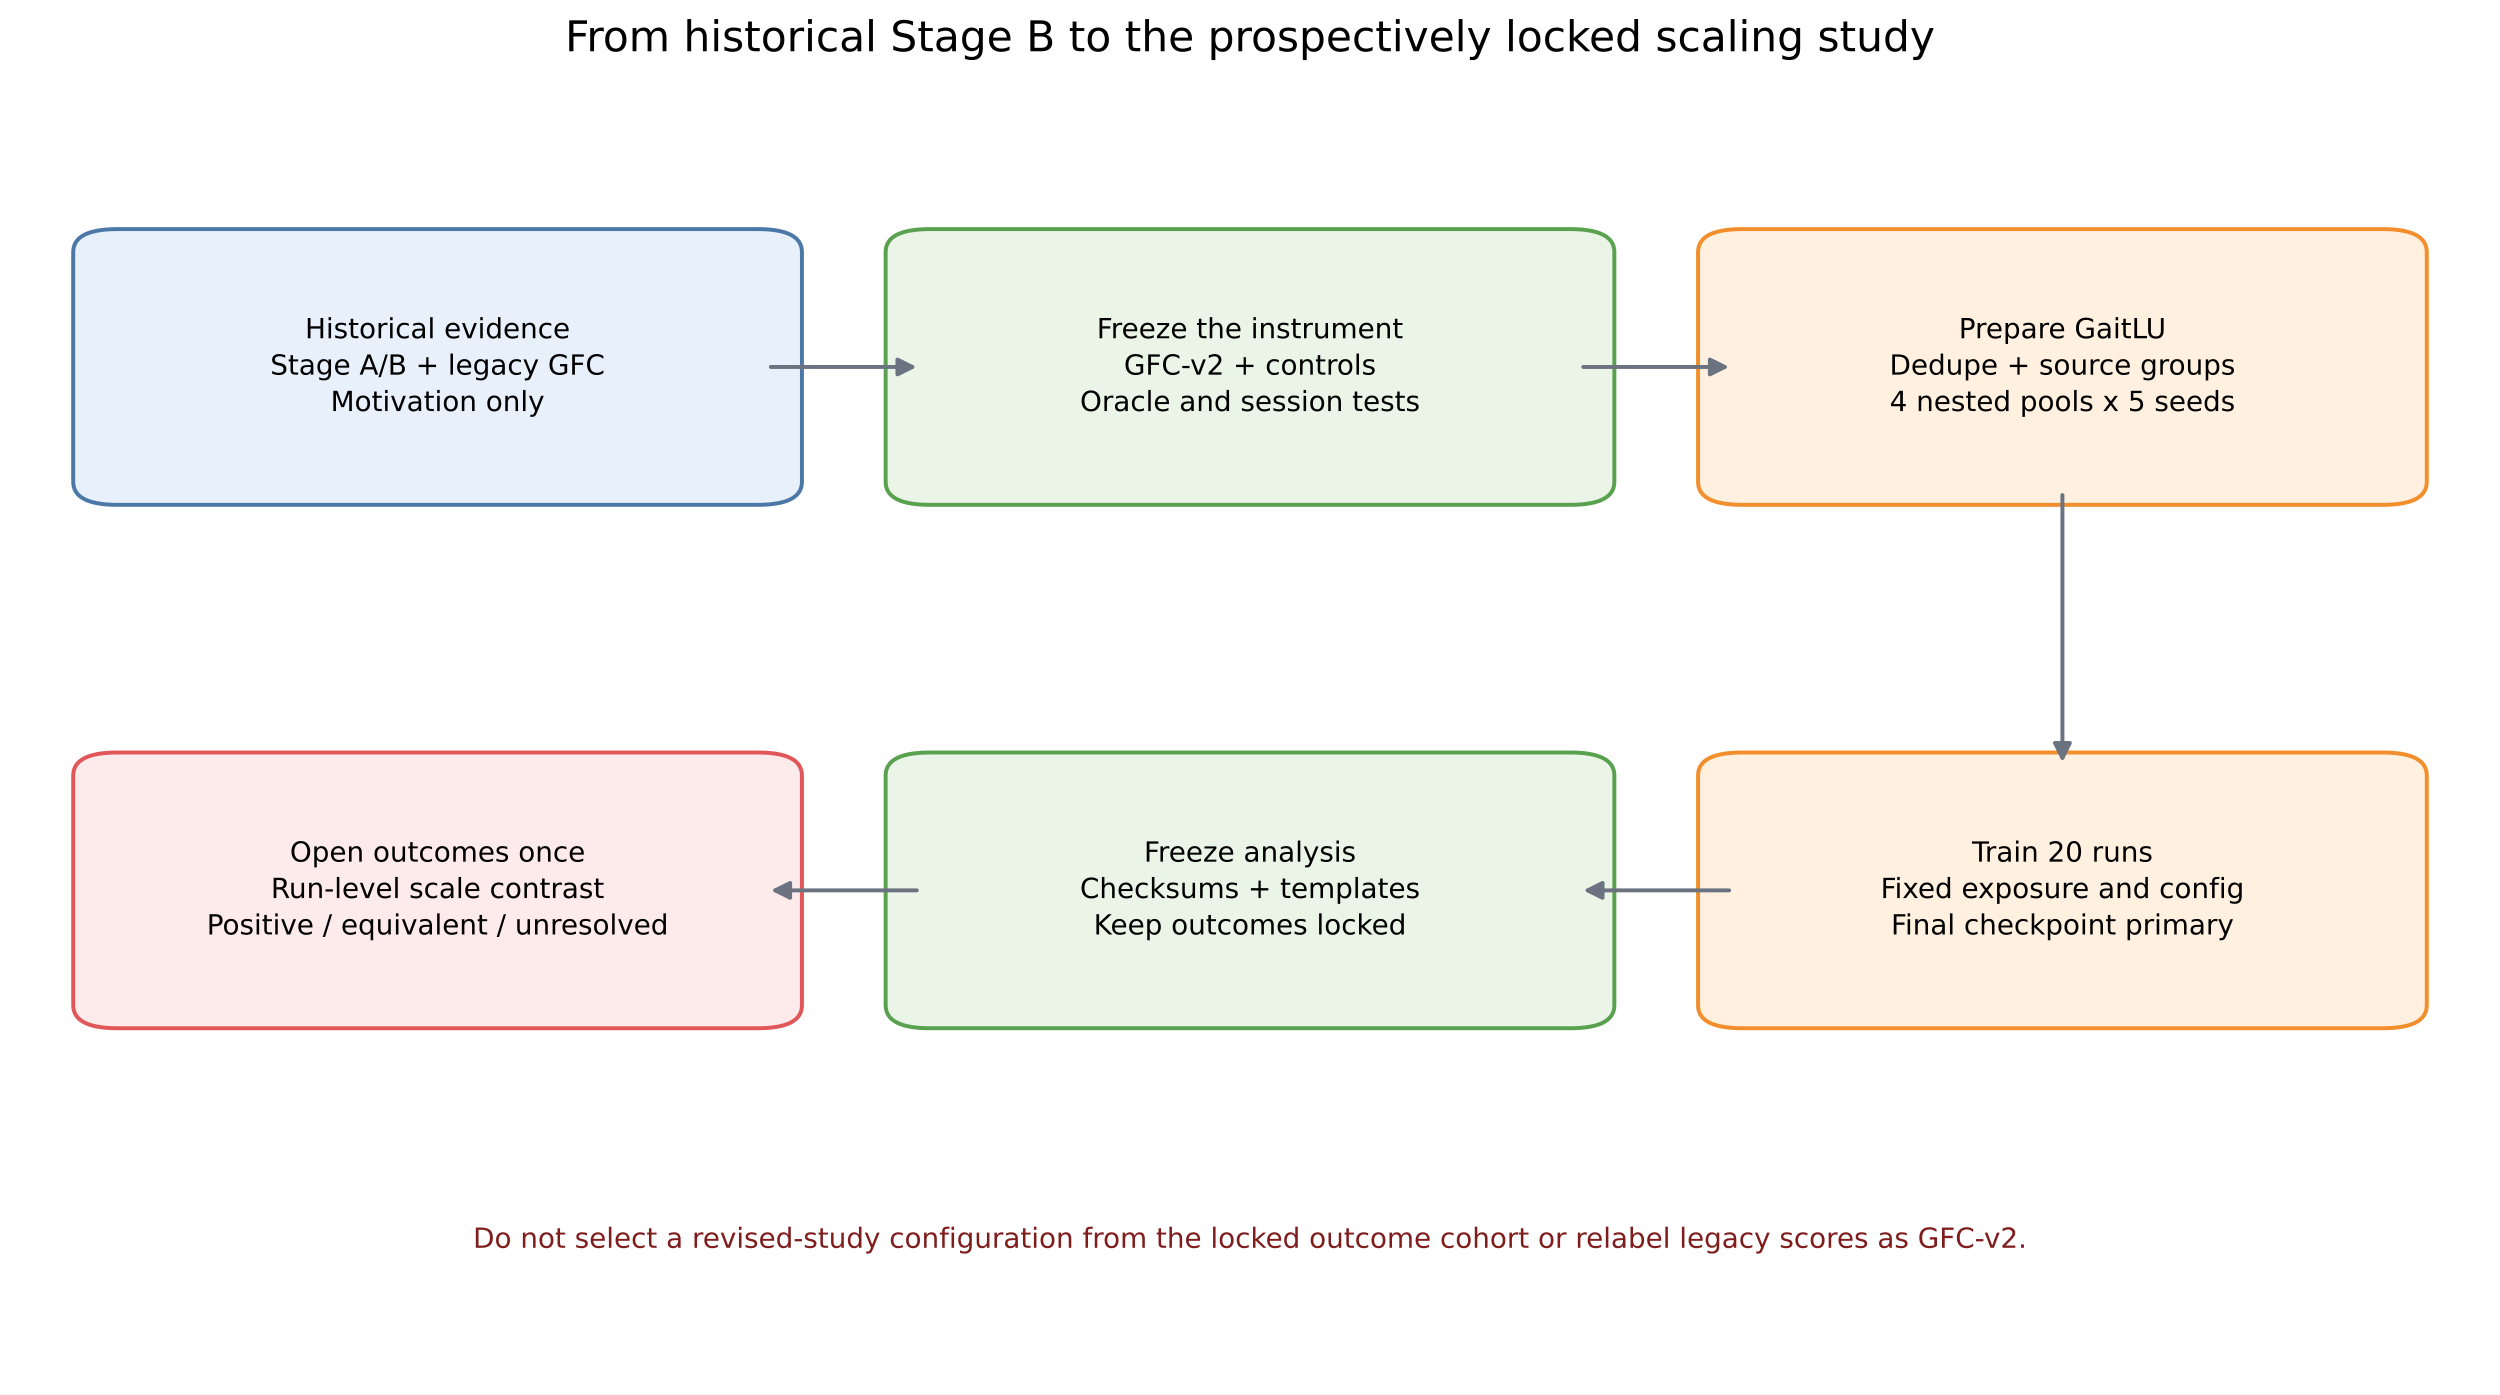
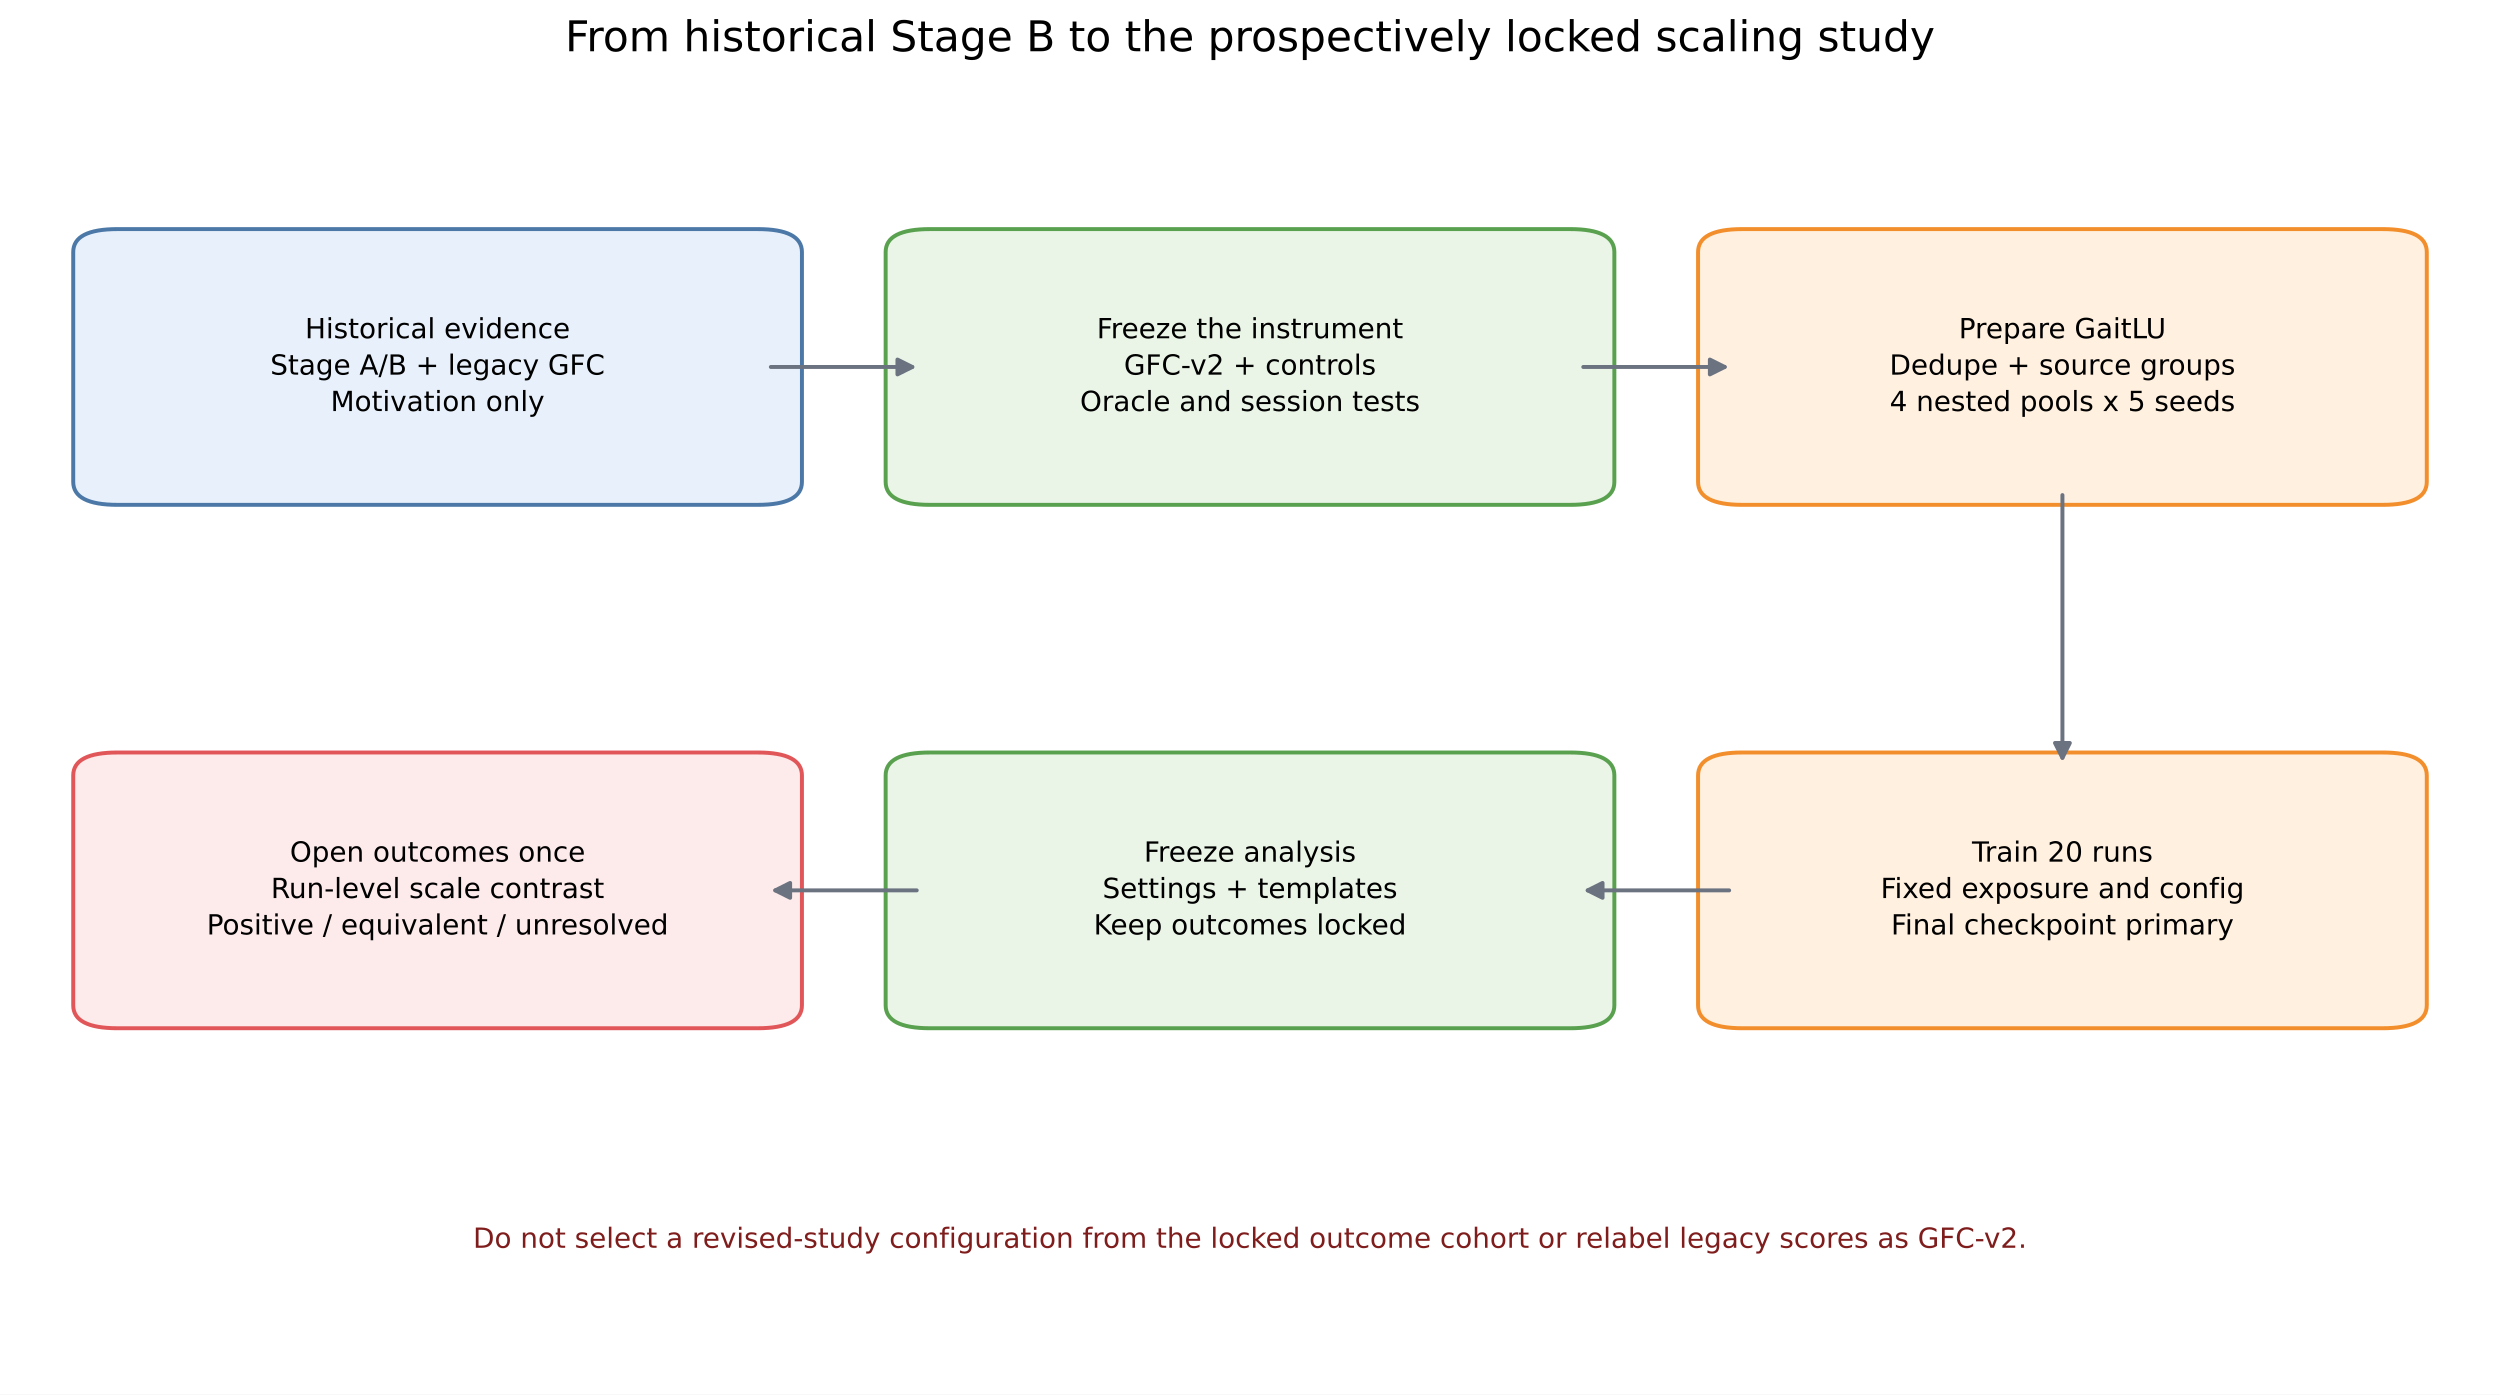
<svg xmlns="http://www.w3.org/2000/svg" width="944.4pt" height="526.8pt" viewBox="0 0 944.4 526.8" version="1.1">
  <defs>
    <style type="text/css">*{stroke-linejoin: round; stroke-linecap: butt}</style>
  </defs>
  <g id="figure_1">
    <g id="patch_1">
      <path d="M 0 526.8  L 944.4 526.8  L 944.4 0  L 0 0  z " style="fill: #ffffff" />
    </g>
    <g id="axes_1">
      <g id="patch_2">
        <path d="M 44.4 190.71  L 286.2 190.71  Q 302.94 190.71 302.94 182.03  L 302.94 95.227  Q 302.94 86.546 286.2 86.546  L 44.4 86.546  Q 27.66 86.546 27.66 95.227  L 27.66 182.03  Q 27.66 190.71 44.4 190.71  z " clip-path="url(#p3a2bedbd4f)" style="fill: #e8f1fb; stroke: #4c78a8; stroke-width: 1.5; stroke-linejoin: miter" />
      </g>
      <g id="patch_3">
        <path d="M 351.3 190.71  L 593.1 190.71  Q 609.84 190.71 609.84 182.03  L 609.84 95.227  Q 609.84 86.546 593.1 86.546  L 351.3 86.546  Q 334.56 86.546 334.56 95.227  L 334.56 182.03  Q 334.56 190.71 351.3 190.71  z " clip-path="url(#p3a2bedbd4f)" style="fill: #eaf5e7; stroke: #59a14f; stroke-width: 1.5; stroke-linejoin: miter" />
      </g>
      <g id="patch_4">
        <path d="M 658.2 190.71  L 900 190.71  Q 916.74 190.71 916.74 182.03  L 916.74 95.227  Q 916.74 86.546 900 86.546  L 658.2 86.546  Q 641.46 86.546 641.46 95.227  L 641.46 182.03  Q 641.46 190.71 658.2 190.71  z " clip-path="url(#p3a2bedbd4f)" style="fill: #fff0df; stroke: #f28e2b; stroke-width: 1.5; stroke-linejoin: miter" />
      </g>
      <g id="patch_5">
        <path d="M 658.2 388.43  L 900 388.43  Q 916.74 388.43 916.74 379.749  L 916.74 292.946  Q 916.74 284.265 900 284.265  L 658.2 284.265  Q 641.46 284.265 641.46 292.946  L 641.46 379.749  Q 641.46 388.43 658.2 388.43  z " clip-path="url(#p3a2bedbd4f)" style="fill: #fff0df; stroke: #f28e2b; stroke-width: 1.5; stroke-linejoin: miter" />
      </g>
      <g id="patch_6">
        <path d="M 351.3 388.43  L 593.1 388.43  Q 609.84 388.43 609.84 379.749  L 609.84 292.946  Q 609.84 284.265 593.1 284.265  L 351.3 284.265  Q 334.56 284.265 334.56 292.946  L 334.56 379.749  Q 334.56 388.43 351.3 388.43  z " clip-path="url(#p3a2bedbd4f)" style="fill: #eaf5e7; stroke: #59a14f; stroke-width: 1.5; stroke-linejoin: miter" />
      </g>
      <g id="patch_7">
        <path d="M 44.4 388.43  L 286.2 388.43  Q 302.94 388.43 302.94 379.749  L 302.94 292.946  Q 302.94 284.265 286.2 284.265  L 44.4 284.265  Q 27.66 284.265 27.66 292.946  L 27.66 379.749  Q 27.66 388.43 44.4 388.43  z " clip-path="url(#p3a2bedbd4f)" style="fill: #fdeaea; stroke: #e15759; stroke-width: 1.5; stroke-linejoin: miter" />
      </g>
      <g id="patch_8">
        <path d="M 291.202 138.628  Q 318.751 138.628 344.623 138.628  " clip-path="url(#p3a2bedbd4f)" style="fill: none; stroke: #6b7280; stroke-width: 1.5; stroke-linecap: round" />
        <path d="M 339.023 135.828  L 344.623 138.628  L 339.023 141.428  z " clip-path="url(#p3a2bedbd4f)" style="fill: #6b7280; stroke: #6b7280; stroke-width: 1.5; stroke-linecap: round" />
      </g>
      <g id="patch_9">
        <path d="M 598.102 138.628  Q 625.651 138.628 651.523 138.628  " clip-path="url(#p3a2bedbd4f)" style="fill: none; stroke: #6b7280; stroke-width: 1.5; stroke-linecap: round" />
        <path d="M 645.923 135.828  L 651.523 138.628  L 645.923 141.428  z " clip-path="url(#p3a2bedbd4f)" style="fill: #6b7280; stroke: #6b7280; stroke-width: 1.5; stroke-linecap: round" />
      </g>
      <g id="patch_10">
        <path d="M 779.1 187.03  Q 779.1 237.487 779.1 286.268  " clip-path="url(#p3a2bedbd4f)" style="fill: none; stroke: #6b7280; stroke-width: 1.5; stroke-linecap: round" />
        <path d="M 781.9 280.668  L 779.1 286.268  L 776.3 280.668  z " clip-path="url(#p3a2bedbd4f)" style="fill: #6b7280; stroke: #6b7280; stroke-width: 1.5; stroke-linecap: round" />
      </g>
      <g id="patch_11">
        <path d="M 653.197 336.348  Q 625.648 336.348 599.776 336.348  " clip-path="url(#p3a2bedbd4f)" style="fill: none; stroke: #6b7280; stroke-width: 1.5; stroke-linecap: round" />
        <path d="M 605.376 339.148  L 599.776 336.348  L 605.376 333.548  z " clip-path="url(#p3a2bedbd4f)" style="fill: #6b7280; stroke: #6b7280; stroke-width: 1.5; stroke-linecap: round" />
      </g>
      <g id="patch_12">
        <path d="M 346.297 336.348  Q 318.748 336.348 292.876 336.348  " clip-path="url(#p3a2bedbd4f)" style="fill: none; stroke: #6b7280; stroke-width: 1.5; stroke-linecap: round" />
        <path d="M 298.476 339.148  L 292.876 336.348  L 298.476 333.548  z " clip-path="url(#p3a2bedbd4f)" style="fill: #6b7280; stroke: #6b7280; stroke-width: 1.5; stroke-linecap: round" />
      </g>
      <g id="text_1">
        <text style="font-size: 10.5px; font-family: 'DejaVu Sans', 'Bitstream Vera Sans', 'Computer Modern Sans Serif', 'Lucida Grande', 'Verdana', 'Geneva', 'Lucid', 'Arial', 'Helvetica', 'Avant Garde', sans-serif" transform="translate(115.2362 127.7734)">Historical evidence</text>
        <text style="font-size: 10.5px; font-family: 'DejaVu Sans', 'Bitstream Vera Sans', 'Computer Modern Sans Serif', 'Lucida Grande', 'Verdana', 'Geneva', 'Lucid', 'Arial', 'Helvetica', 'Avant Garde', sans-serif" transform="translate(102.1063 141.5257)">Stage A/B + legacy GFC</text>
        <text style="font-size: 10.5px; font-family: 'DejaVu Sans', 'Bitstream Vera Sans', 'Computer Modern Sans Serif', 'Lucida Grande', 'Verdana', 'Geneva', 'Lucid', 'Arial', 'Helvetica', 'Avant Garde', sans-serif" transform="translate(124.8864 155.278)">Motivation only</text>
      </g>
      <g id="text_2">
        <text style="font-size: 10.5px; font-family: 'DejaVu Sans', 'Bitstream Vera Sans', 'Computer Modern Sans Serif', 'Lucida Grande', 'Verdana', 'Geneva', 'Lucid', 'Arial', 'Helvetica', 'Avant Garde', sans-serif" transform="translate(414.3275 127.7734)">Freeze the instrument</text>
        <text style="font-size: 10.5px; font-family: 'DejaVu Sans', 'Bitstream Vera Sans', 'Computer Modern Sans Serif', 'Lucida Grande', 'Verdana', 'Geneva', 'Lucid', 'Arial', 'Helvetica', 'Avant Garde', sans-serif" transform="translate(424.5757 141.5257)">GFC-v2 + controls</text>
        <text style="font-size: 10.5px; font-family: 'DejaVu Sans', 'Bitstream Vera Sans', 'Computer Modern Sans Serif', 'Lucida Grande', 'Verdana', 'Geneva', 'Lucid', 'Arial', 'Helvetica', 'Avant Garde', sans-serif" transform="translate(407.9832 155.278)">Oracle and session tests</text>
      </g>
      <g id="text_3">
        <text style="font-size: 10.5px; font-family: 'DejaVu Sans', 'Bitstream Vera Sans', 'Computer Modern Sans Serif', 'Lucida Grande', 'Verdana', 'Geneva', 'Lucid', 'Arial', 'Helvetica', 'Avant Garde', sans-serif" transform="translate(739.9592 127.7734)">Prepare GaitLU</text>
        <text style="font-size: 10.5px; font-family: 'DejaVu Sans', 'Bitstream Vera Sans', 'Computer Modern Sans Serif', 'Lucida Grande', 'Verdana', 'Geneva', 'Lucid', 'Arial', 'Helvetica', 'Avant Garde', sans-serif" transform="translate(713.7863 141.5257)">Dedupe + source groups</text>
        <text style="font-size: 10.5px; font-family: 'DejaVu Sans', 'Bitstream Vera Sans', 'Computer Modern Sans Serif', 'Lucida Grande', 'Verdana', 'Geneva', 'Lucid', 'Arial', 'Helvetica', 'Avant Garde', sans-serif" transform="translate(713.8405 155.278)">4 nested pools x 5 seeds</text>
      </g>
      <g id="text_4">
        <text style="font-size: 10.5px; font-family: 'DejaVu Sans', 'Bitstream Vera Sans', 'Computer Modern Sans Serif', 'Lucida Grande', 'Verdana', 'Geneva', 'Lucid', 'Arial', 'Helvetica', 'Avant Garde', sans-serif" transform="translate(744.941 325.4926)">Train 20 runs</text>
        <text style="font-size: 10.5px; font-family: 'DejaVu Sans', 'Bitstream Vera Sans', 'Computer Modern Sans Serif', 'Lucida Grande', 'Verdana', 'Geneva', 'Lucid', 'Arial', 'Helvetica', 'Avant Garde', sans-serif" transform="translate(710.423 339.2449)">Fixed exposure and config</text>
        <text style="font-size: 10.5px; font-family: 'DejaVu Sans', 'Bitstream Vera Sans', 'Computer Modern Sans Serif', 'Lucida Grande', 'Verdana', 'Geneva', 'Lucid', 'Arial', 'Helvetica', 'Avant Garde', sans-serif" transform="translate(714.3556 352.9972)">Final checkpoint primary</text>
      </g>
      <g id="text_5">
        <text style="font-size: 10.5px; font-family: 'DejaVu Sans', 'Bitstream Vera Sans', 'Computer Modern Sans Serif', 'Lucida Grande', 'Verdana', 'Geneva', 'Lucid', 'Arial', 'Helvetica', 'Avant Garde', sans-serif" transform="translate(432.1496 325.4926)">Freeze analysis</text>
-         <text style="font-size: 10.5px; font-family: 'DejaVu Sans', 'Bitstream Vera Sans', 'Computer Modern Sans Serif', 'Lucida Grande', 'Verdana', 'Geneva', 'Lucid', 'Arial', 'Helvetica', 'Avant Garde', sans-serif" transform="translate(407.9677 339.2449)">Checksums + templates</text>
+         <text style="font-size: 10.5px; font-family: 'DejaVu Sans', 'Bitstream Vera Sans', 'Computer Modern Sans Serif', 'Lucida Grande', 'Verdana', 'Geneva', 'Lucid', 'Arial', 'Helvetica', 'Avant Garde', sans-serif" transform="translate(416.4956 339.2449)">Settings + templates</text>
        <text style="font-size: 10.5px; font-family: 'DejaVu Sans', 'Bitstream Vera Sans', 'Computer Modern Sans Serif', 'Lucida Grande', 'Verdana', 'Geneva', 'Lucid', 'Arial', 'Helvetica', 'Avant Garde', sans-serif" transform="translate(413.1422 352.9972)">Keep outcomes locked</text>
      </g>
      <g id="text_6">
        <text style="font-size: 10.5px; font-family: 'DejaVu Sans', 'Bitstream Vera Sans', 'Computer Modern Sans Serif', 'Lucida Grande', 'Verdana', 'Geneva', 'Lucid', 'Arial', 'Helvetica', 'Avant Garde', sans-serif" transform="translate(109.5072 325.4926)">Open outcomes once</text>
        <text style="font-size: 10.5px; font-family: 'DejaVu Sans', 'Bitstream Vera Sans', 'Computer Modern Sans Serif', 'Lucida Grande', 'Verdana', 'Geneva', 'Lucid', 'Arial', 'Helvetica', 'Avant Garde', sans-serif" transform="translate(102.3368 339.2449)">Run-level scale contrast</text>
        <text style="font-size: 10.5px; font-family: 'DejaVu Sans', 'Bitstream Vera Sans', 'Computer Modern Sans Serif', 'Lucida Grande', 'Verdana', 'Geneva', 'Lucid', 'Arial', 'Helvetica', 'Avant Garde', sans-serif" transform="translate(78.10398 352.9972)">Positive / equivalent / unresolved</text>
      </g>
      <g id="text_7">
        <text style="font-size: 10.5px; font-family: 'DejaVu Sans', 'Bitstream Vera Sans', 'Computer Modern Sans Serif', 'Lucida Grande', 'Verdana', 'Geneva', 'Lucid', 'Arial', 'Helvetica', 'Avant Garde', sans-serif; text-anchor: middle; fill: #7f1d1d" x="472.2" y="471.375" transform="rotate(-0 472.1998 471.3753)">Do not select a revised-study configuration from the locked outcome cohort or relabel legacy scores as GFC-v2.</text>
      </g>
      <g id="text_8">
        <text style="font-size: 16px; font-family: 'DejaVu Sans', 'Bitstream Vera Sans', 'Computer Modern Sans Serif', 'Lucida Grande', 'Verdana', 'Geneva', 'Lucid', 'Arial', 'Helvetica', 'Avant Garde', sans-serif; text-anchor: middle" x="472.2" y="19.358" transform="rotate(-0 472.1998 19.3575)">From historical Stage B to the prospectively locked scaling study</text>
      </g>
    </g>
  </g>
  <defs>
    <clipPath id="p3a2bedbd4f">
      <rect x="7.2" y="37.358" width="930" height="482.242" />
    </clipPath>
  </defs>
</svg>
